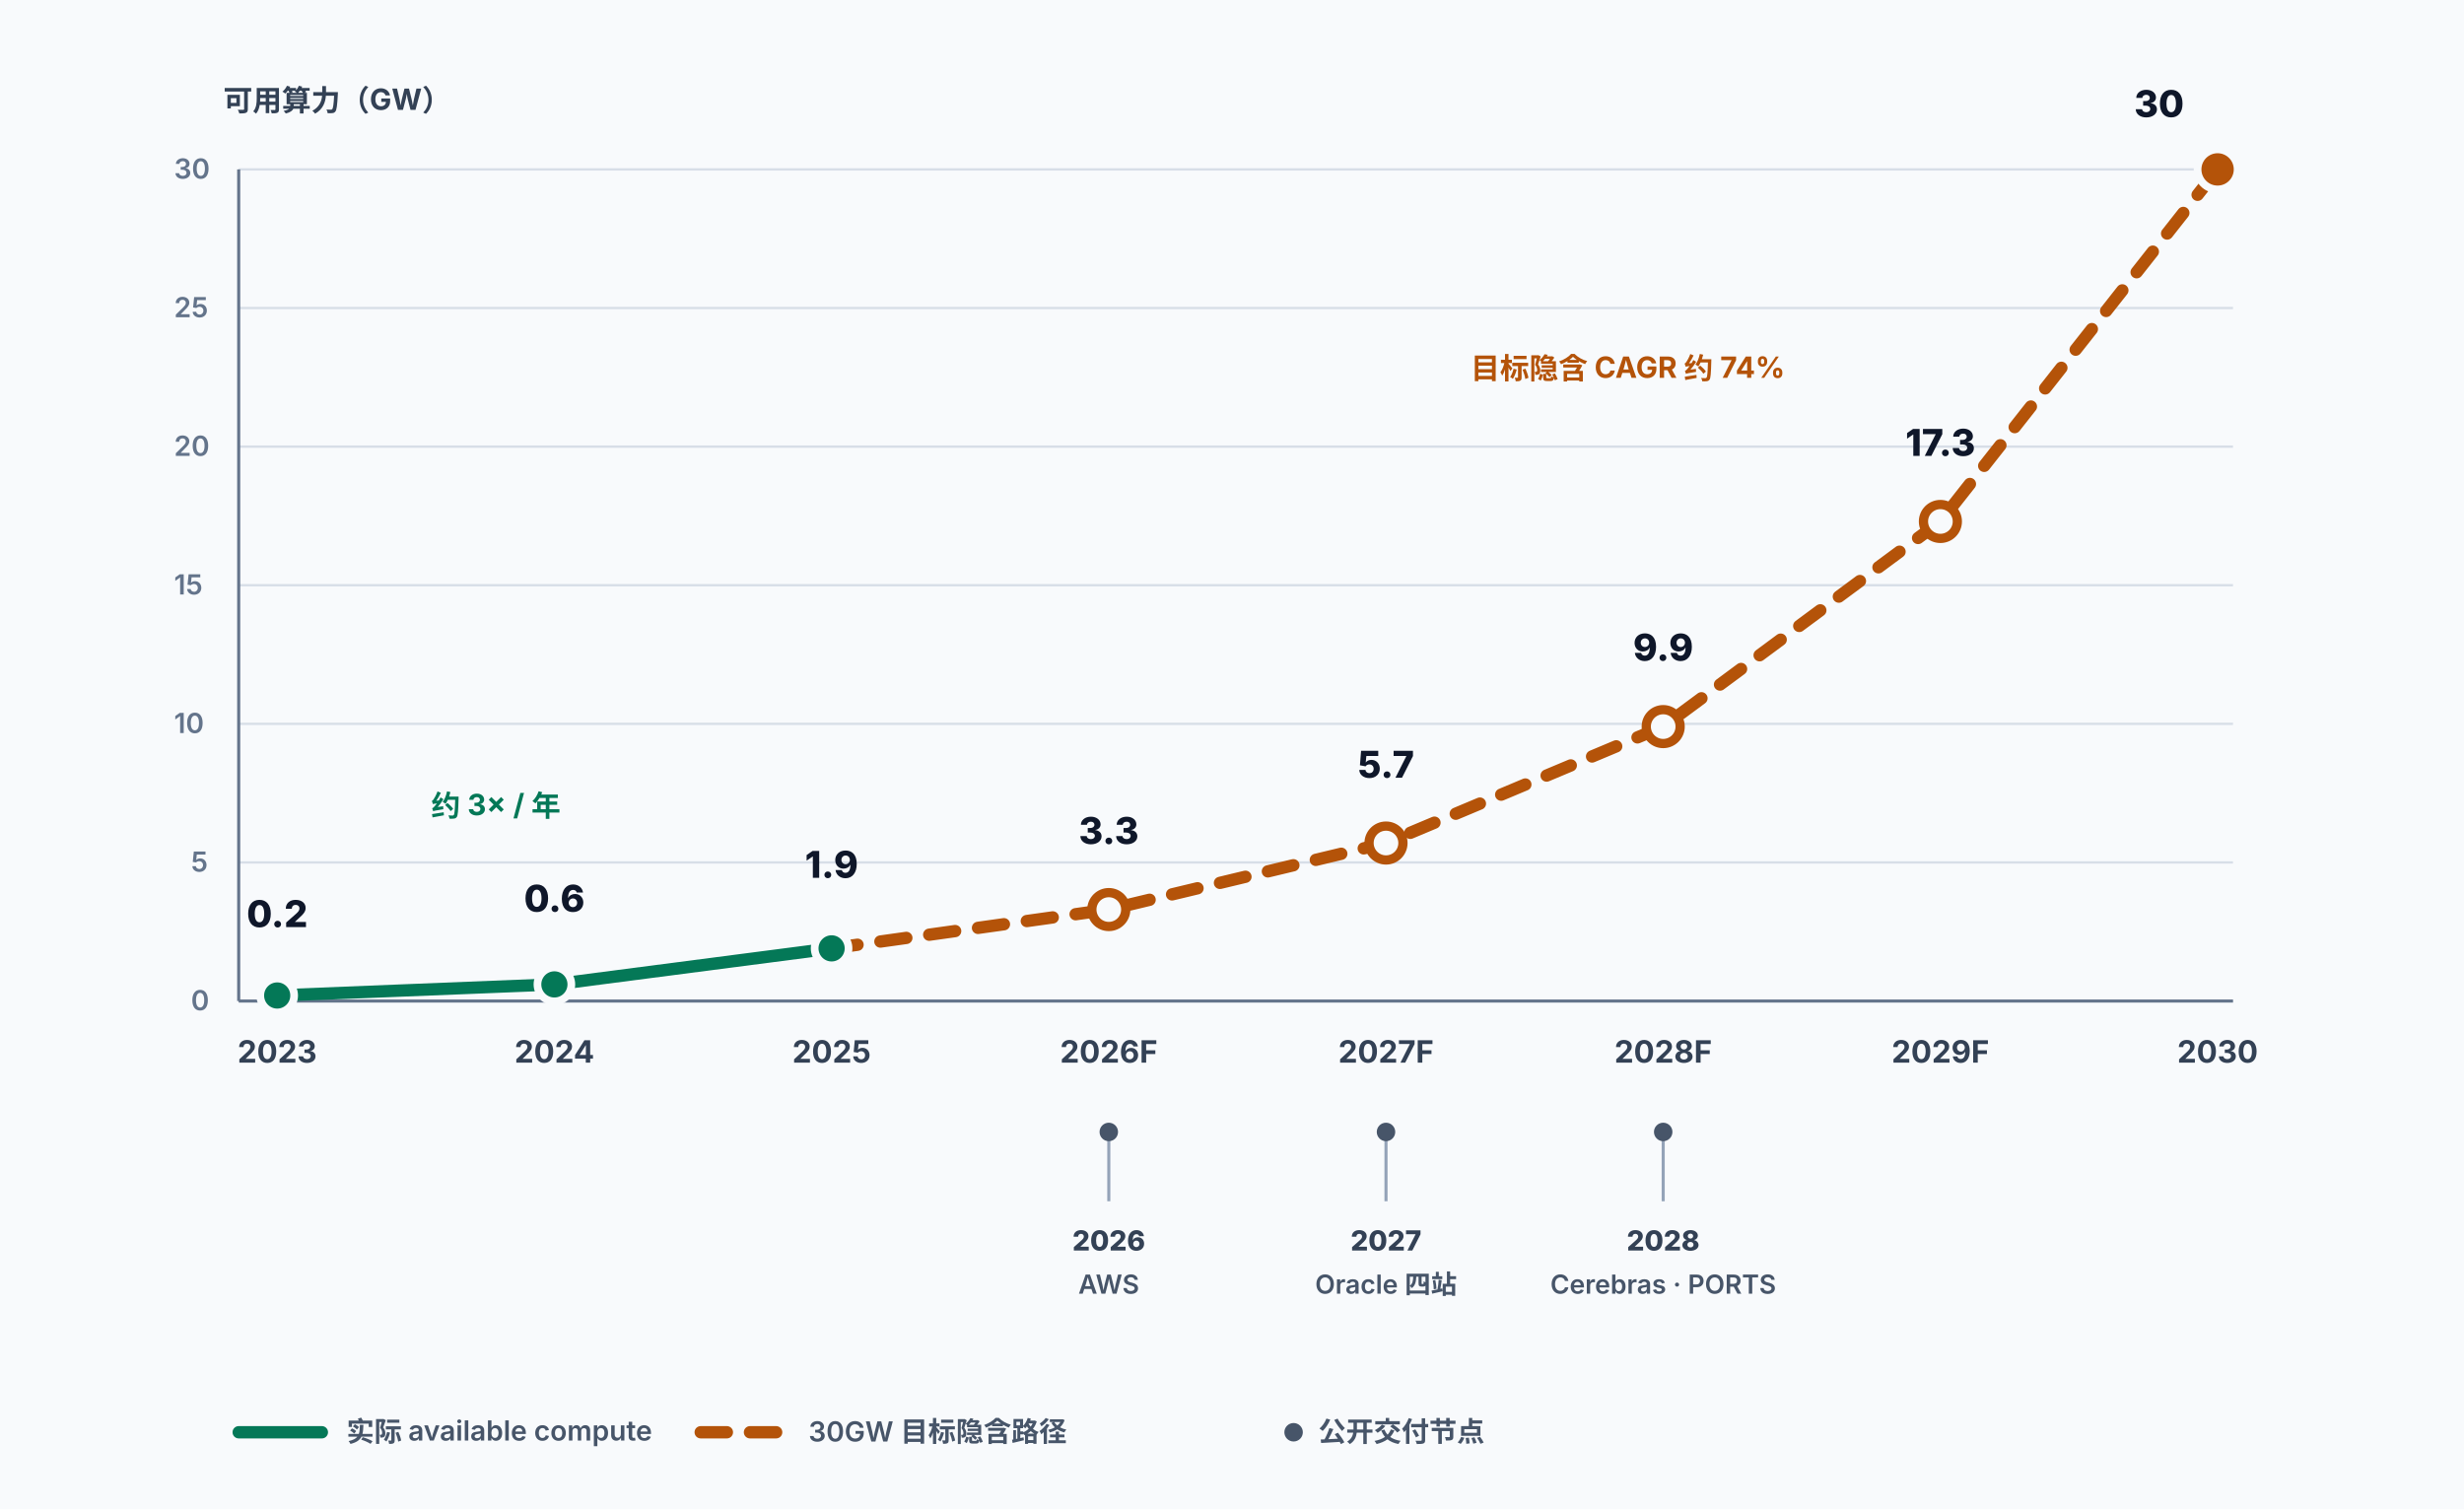
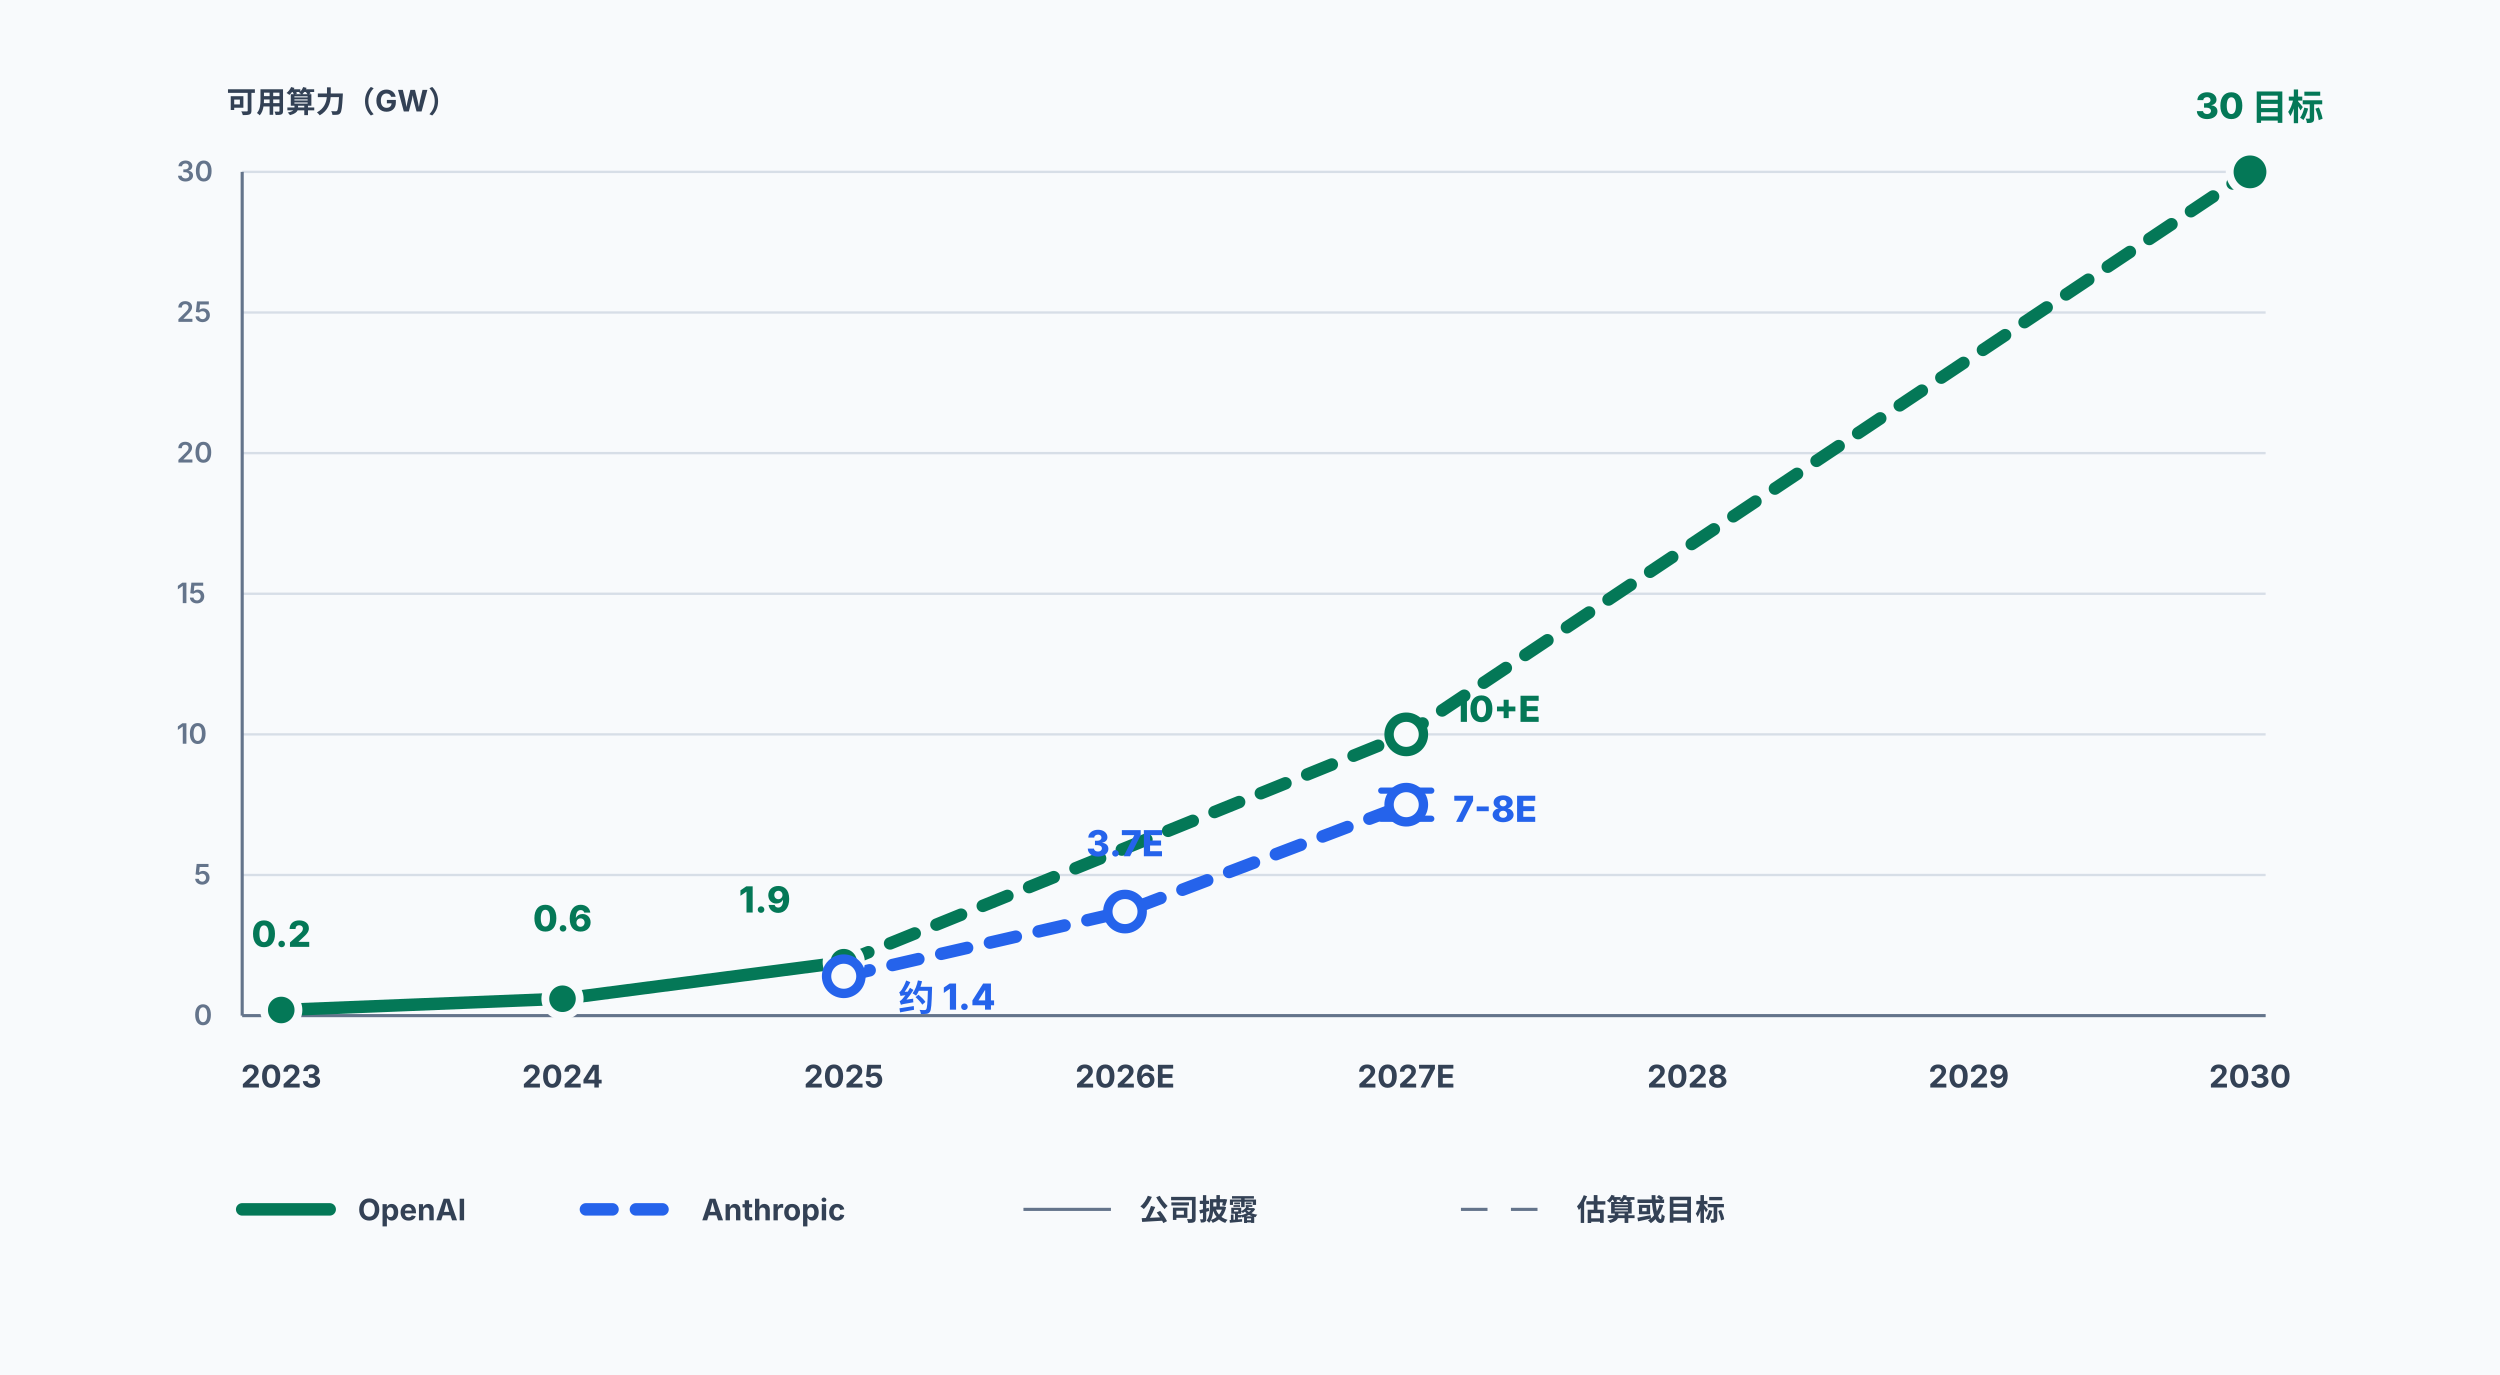
- <svg xmlns="http://www.w3.org/2000/svg" width="1600" height="980" viewBox="0 0 1600 980" role="img" aria-labelledby="title desc">
+ <svg xmlns="http://www.w3.org/2000/svg" width="1600" height="880" viewBox="0 0 1600 880" role="img" aria-labelledby="title desc">
  <defs>
    <style>
-       .bg{fill:#f8fafc}.grid{stroke:#d7dee7;stroke-width:1.5}.axis{stroke:#64748b;stroke-width:2}.actual-line{fill:none;stroke:#047857;stroke-width:8;stroke-linecap:round;stroke-linejoin:round}.forecast-line{fill:none;stroke:#b45309;stroke-width:8;stroke-linecap:round;stroke-linejoin:round;stroke-dasharray:17 15}.actual-dot{fill:#047857;stroke:#f8fafc;stroke-width:5}.forecast-dot{fill:#f8fafc;stroke:#b45309;stroke-width:6}.target-dot{fill:#b45309;stroke:#f8fafc;stroke-width:5}
-       .axis-label{font:600 18px -apple-system,BlinkMacSystemFont,"Segoe UI",sans-serif;fill:#64748b}.year{font:700 20px -apple-system,BlinkMacSystemFont,"Segoe UI",sans-serif;fill:#334155;text-anchor:middle}.value{font:800 24px -apple-system,BlinkMacSystemFont,"Segoe UI",sans-serif;fill:#0f172a;text-anchor:middle}.growth{font:700 19px -apple-system,BlinkMacSystemFont,"Segoe UI",sans-serif}.legend{font:600 18px -apple-system,BlinkMacSystemFont,"Segoe UI",sans-serif;fill:#475569}.event-year{font:800 18px -apple-system,BlinkMacSystemFont,"Segoe UI",sans-serif;fill:#334155;text-anchor:middle}.event{font:600 17px -apple-system,BlinkMacSystemFont,"Segoe UI",sans-serif;fill:#475569;text-anchor:middle}.event-line{stroke:#94a3b8;stroke-width:2}.event-dot{fill:#475569}.unit{font:700 19px -apple-system,BlinkMacSystemFont,"Segoe UI",sans-serif;fill:#334155}
+       .bg{fill:#f8fafc}.grid{stroke:#d7dee7;stroke-width:1.5}.axis{stroke:#64748b;stroke-width:2}.openai-actual{fill:none;stroke:#047857;stroke-width:8;stroke-linecap:round;stroke-linejoin:round}.openai-outlook{fill:none;stroke:#047857;stroke-width:8;stroke-linecap:round;stroke-linejoin:round;stroke-dasharray:17 15}.anthropic-estimate{fill:none;stroke:#2563eb;stroke-width:8;stroke-linecap:round;stroke-linejoin:round;stroke-dasharray:17 15}.openai-dot{fill:#047857;stroke:#f8fafc;stroke-width:5}.openai-outlook-dot{fill:#f8fafc;stroke:#047857;stroke-width:6}.anthropic-dot{fill:#f8fafc;stroke:#2563eb;stroke-width:6}.target-dot{fill:#047857;stroke:#f8fafc;stroke-width:5}.range-anthropic{stroke:#2563eb;stroke-width:6;stroke-linecap:round}.range-cap{stroke-width:4;stroke-linecap:round}
+       .axis-label{font:600 18px -apple-system,BlinkMacSystemFont,"Segoe UI",sans-serif;fill:#64748b}.year{font:700 20px -apple-system,BlinkMacSystemFont,"Segoe UI",sans-serif;fill:#334155;text-anchor:middle}.value-openai{font:800 23px -apple-system,BlinkMacSystemFont,"Segoe UI",sans-serif;fill:#047857}.value-anthropic{font:800 23px -apple-system,BlinkMacSystemFont,"Segoe UI",sans-serif;fill:#2563eb}.legend{font:650 19px -apple-system,BlinkMacSystemFont,"Segoe UI",sans-serif;fill:#334155}.unit{font:700 19px -apple-system,BlinkMacSystemFont,"Segoe UI",sans-serif;fill:#334155}
    </style>
  </defs>
-   <rect class="bg" width="1600" height="980" />
+   <rect class="bg" width="1600" height="880" />
  <g>
    <text class="unit" x="145" y="72">可用算力（GW）</text>
    <line class="grid" x1="155" y1="650" x2="1450" y2="650" />
    <line class="grid" x1="155" y1="560" x2="1450" y2="560" />
    <line class="grid" x1="155" y1="470" x2="1450" y2="470" />
    <line class="grid" x1="155" y1="380" x2="1450" y2="380" />
    <line class="grid" x1="155" y1="290" x2="1450" y2="290" />
    <line class="grid" x1="155" y1="200" x2="1450" y2="200" />
    <line class="grid" x1="155" y1="110" x2="1450" y2="110" />
    <line class="axis" x1="155" y1="110" x2="155" y2="650" />
    <line class="axis" x1="155" y1="650" x2="1450" y2="650" />
    <text class="axis-label" x="124" y="656">0</text>
    <text class="axis-label" x="124" y="566">5</text>
    <text class="axis-label" x="113" y="476">10</text>
    <text class="axis-label" x="113" y="386">15</text>
    <text class="axis-label" x="113" y="296">20</text>
    <text class="axis-label" x="113" y="206">25</text>
    <text class="axis-label" x="113" y="116">30</text>
-     <path class="actual-line" d="M180 646.4L360 639.2L540 615.8" />
-     <path class="forecast-line" d="M540 615.8L720 590.6L900 547.4L1080 471.8L1260 338.6L1440 110" />
-     <circle class="actual-dot" cx="180" cy="646.4" r="11" />
-     <circle class="actual-dot" cx="360" cy="639.2" r="11" />
-     <circle class="actual-dot" cx="540" cy="615.8" r="11" />
-     <circle class="forecast-dot" cx="720" cy="590.6" r="11" />
-     <circle class="forecast-dot" cx="900" cy="547.4" r="11" />
-     <circle class="forecast-dot" cx="1080" cy="471.8" r="11" />
-     <circle class="forecast-dot" cx="1260" cy="338.6" r="11" />
+     <path class="openai-actual" d="M180 646.4L360 639.2L540 615.8" />
+     <path class="openai-outlook" d="M540 615.8L900 470L1440 110" />
+     <path class="anthropic-estimate" d="M540 624.8L720 583.4L900 515" />
+     <line class="range-anthropic" x1="900" y1="506" x2="900" y2="524" />
+     <line class="range-anthropic range-cap" x1="884" y1="506" x2="916" y2="506" />
+     <line class="range-anthropic range-cap" x1="884" y1="524" x2="916" y2="524" />
+     <circle class="openai-dot" cx="180" cy="646.4" r="11" />
+     <circle class="openai-dot" cx="360" cy="639.2" r="11" />
+     <circle class="openai-dot" cx="540" cy="615.8" r="11" />
+     <circle class="openai-outlook-dot" cx="900" cy="470" r="11" />
    <circle class="target-dot" cx="1440" cy="110" r="13" />
-     <text class="value" x="180" y="602">0.2</text>
-     <text class="value" x="360" y="592">0.6</text>
-     <text class="value" x="540" y="570">1.9</text>
-     <text class="value" x="720" y="548">3.3</text>
-     <text class="value" x="900" y="505">5.7</text>
-     <text class="value" x="1080" y="429">9.9</text>
-     <text class="value" x="1260" y="296">17.3</text>
-     <text class="value" x="1402" y="76">30</text>
-     <text class="growth" x="280" y="530" fill="#047857">约 3× / 年</text>
-     <text class="growth" x="955" y="246" fill="#b45309">目标隐含 CAGR 约 74%</text>
-     <text class="year" x="180" y="690">2023</text>
-     <text class="year" x="360" y="690">2024</text>
-     <text class="year" x="540" y="690">2025</text>
-     <text class="year" x="720" y="690">2026F</text>
-     <text class="year" x="900" y="690">2027F</text>
-     <text class="year" x="1080" y="690">2028F</text>
-     <text class="year" x="1260" y="690">2029F</text>
-     <text class="year" x="1440" y="690">2030</text>
+     <circle class="anthropic-dot" cx="540" cy="624.8" r="11" />
+     <circle class="anthropic-dot" cx="720" cy="583.4" r="11" />
+     <circle class="anthropic-dot" cx="900" cy="515" r="11" />
+     <text class="value-openai" x="180" y="606" text-anchor="middle">0.2</text>
+     <text class="value-openai" x="360" y="596" text-anchor="middle">0.6</text>
+     <text class="value-openai" x="506" y="584" text-anchor="end">1.9</text>
+     <text class="value-anthropic" x="575" y="647">约 1.4</text>
+     <text class="value-anthropic" x="720" y="548" text-anchor="middle">3.7E</text>
+     <text class="value-openai" x="930" y="462">10+E</text>
+     <text class="value-anthropic" x="930" y="526">7-8E</text>
+     <text class="value-openai" x="1405" y="76">30 目标</text>
+     <text class="year" x="180" y="696">2023</text>
+     <text class="year" x="360" y="696">2024</text>
+     <text class="year" x="540" y="696">2025</text>
+     <text class="year" x="720" y="696">2026E</text>
+     <text class="year" x="900" y="696">2027E</text>
+     <text class="year" x="1080" y="696">2028</text>
+     <text class="year" x="1260" y="696">2029</text>
+     <text class="year" x="1440" y="696">2030</text>
  </g>
-   <g>
-     <line class="event-line" x1="720" y1="735" x2="720" y2="780" />
-     <circle class="event-dot" cx="720" cy="735" r="6" />
-     <text class="event-year" x="720" y="812">2026</text>
-     <text class="event" x="720" y="840">AWS</text>
-     <line class="event-line" x1="900" y1="735" x2="900" y2="780" />
-     <circle class="event-dot" cx="900" cy="735" r="6" />
-     <text class="event-year" x="900" y="812">2027</text>
-     <text class="event" x="900" y="840">Oracle 四站</text>
-     <line class="event-line" x1="1080" y1="735" x2="1080" y2="780" />
-     <circle class="event-dot" cx="1080" cy="735" r="6" />
-     <text class="event-year" x="1080" y="812">2028</text>
-     <text class="event" x="1080" y="840">Cerebras · PORTS</text>
-   </g>
-   <g transform="translate(155 930)">
-     <line class="actual-line" x1="0" y1="0" x2="54" y2="0" />
-     <text class="legend" x="70" y="6">实际 available compute</text>
-     <line class="forecast-line" x1="300" y1="0" x2="354" y2="0" />
-     <text class="legend" x="370" y="6">30GW 目标隐含路径</text>
-     <circle class="event-dot" cx="685" cy="0" r="6" />
-     <text class="legend" x="701" y="6">公开交付节点</text>
+   <g transform="translate(155 774)">
+     <line class="openai-actual" x1="0" y1="0" x2="56" y2="0" />
+     <text class="legend" x="74" y="7">OpenAI</text>
+     <line class="anthropic-estimate" x1="220" y1="0" x2="276" y2="0" />
+     <text class="legend" x="294" y="7">Anthropic</text>
+     <line class="axis" x1="500" y1="0" x2="556" y2="0" />
+     <text class="legend" x="574" y="7">公司披露</text>
+     <line class="axis" x1="780" y1="0" x2="836" y2="0" stroke-dasharray="17 15" />
+     <text class="legend" x="854" y="7">估算或目标</text>
  </g>
</svg>
